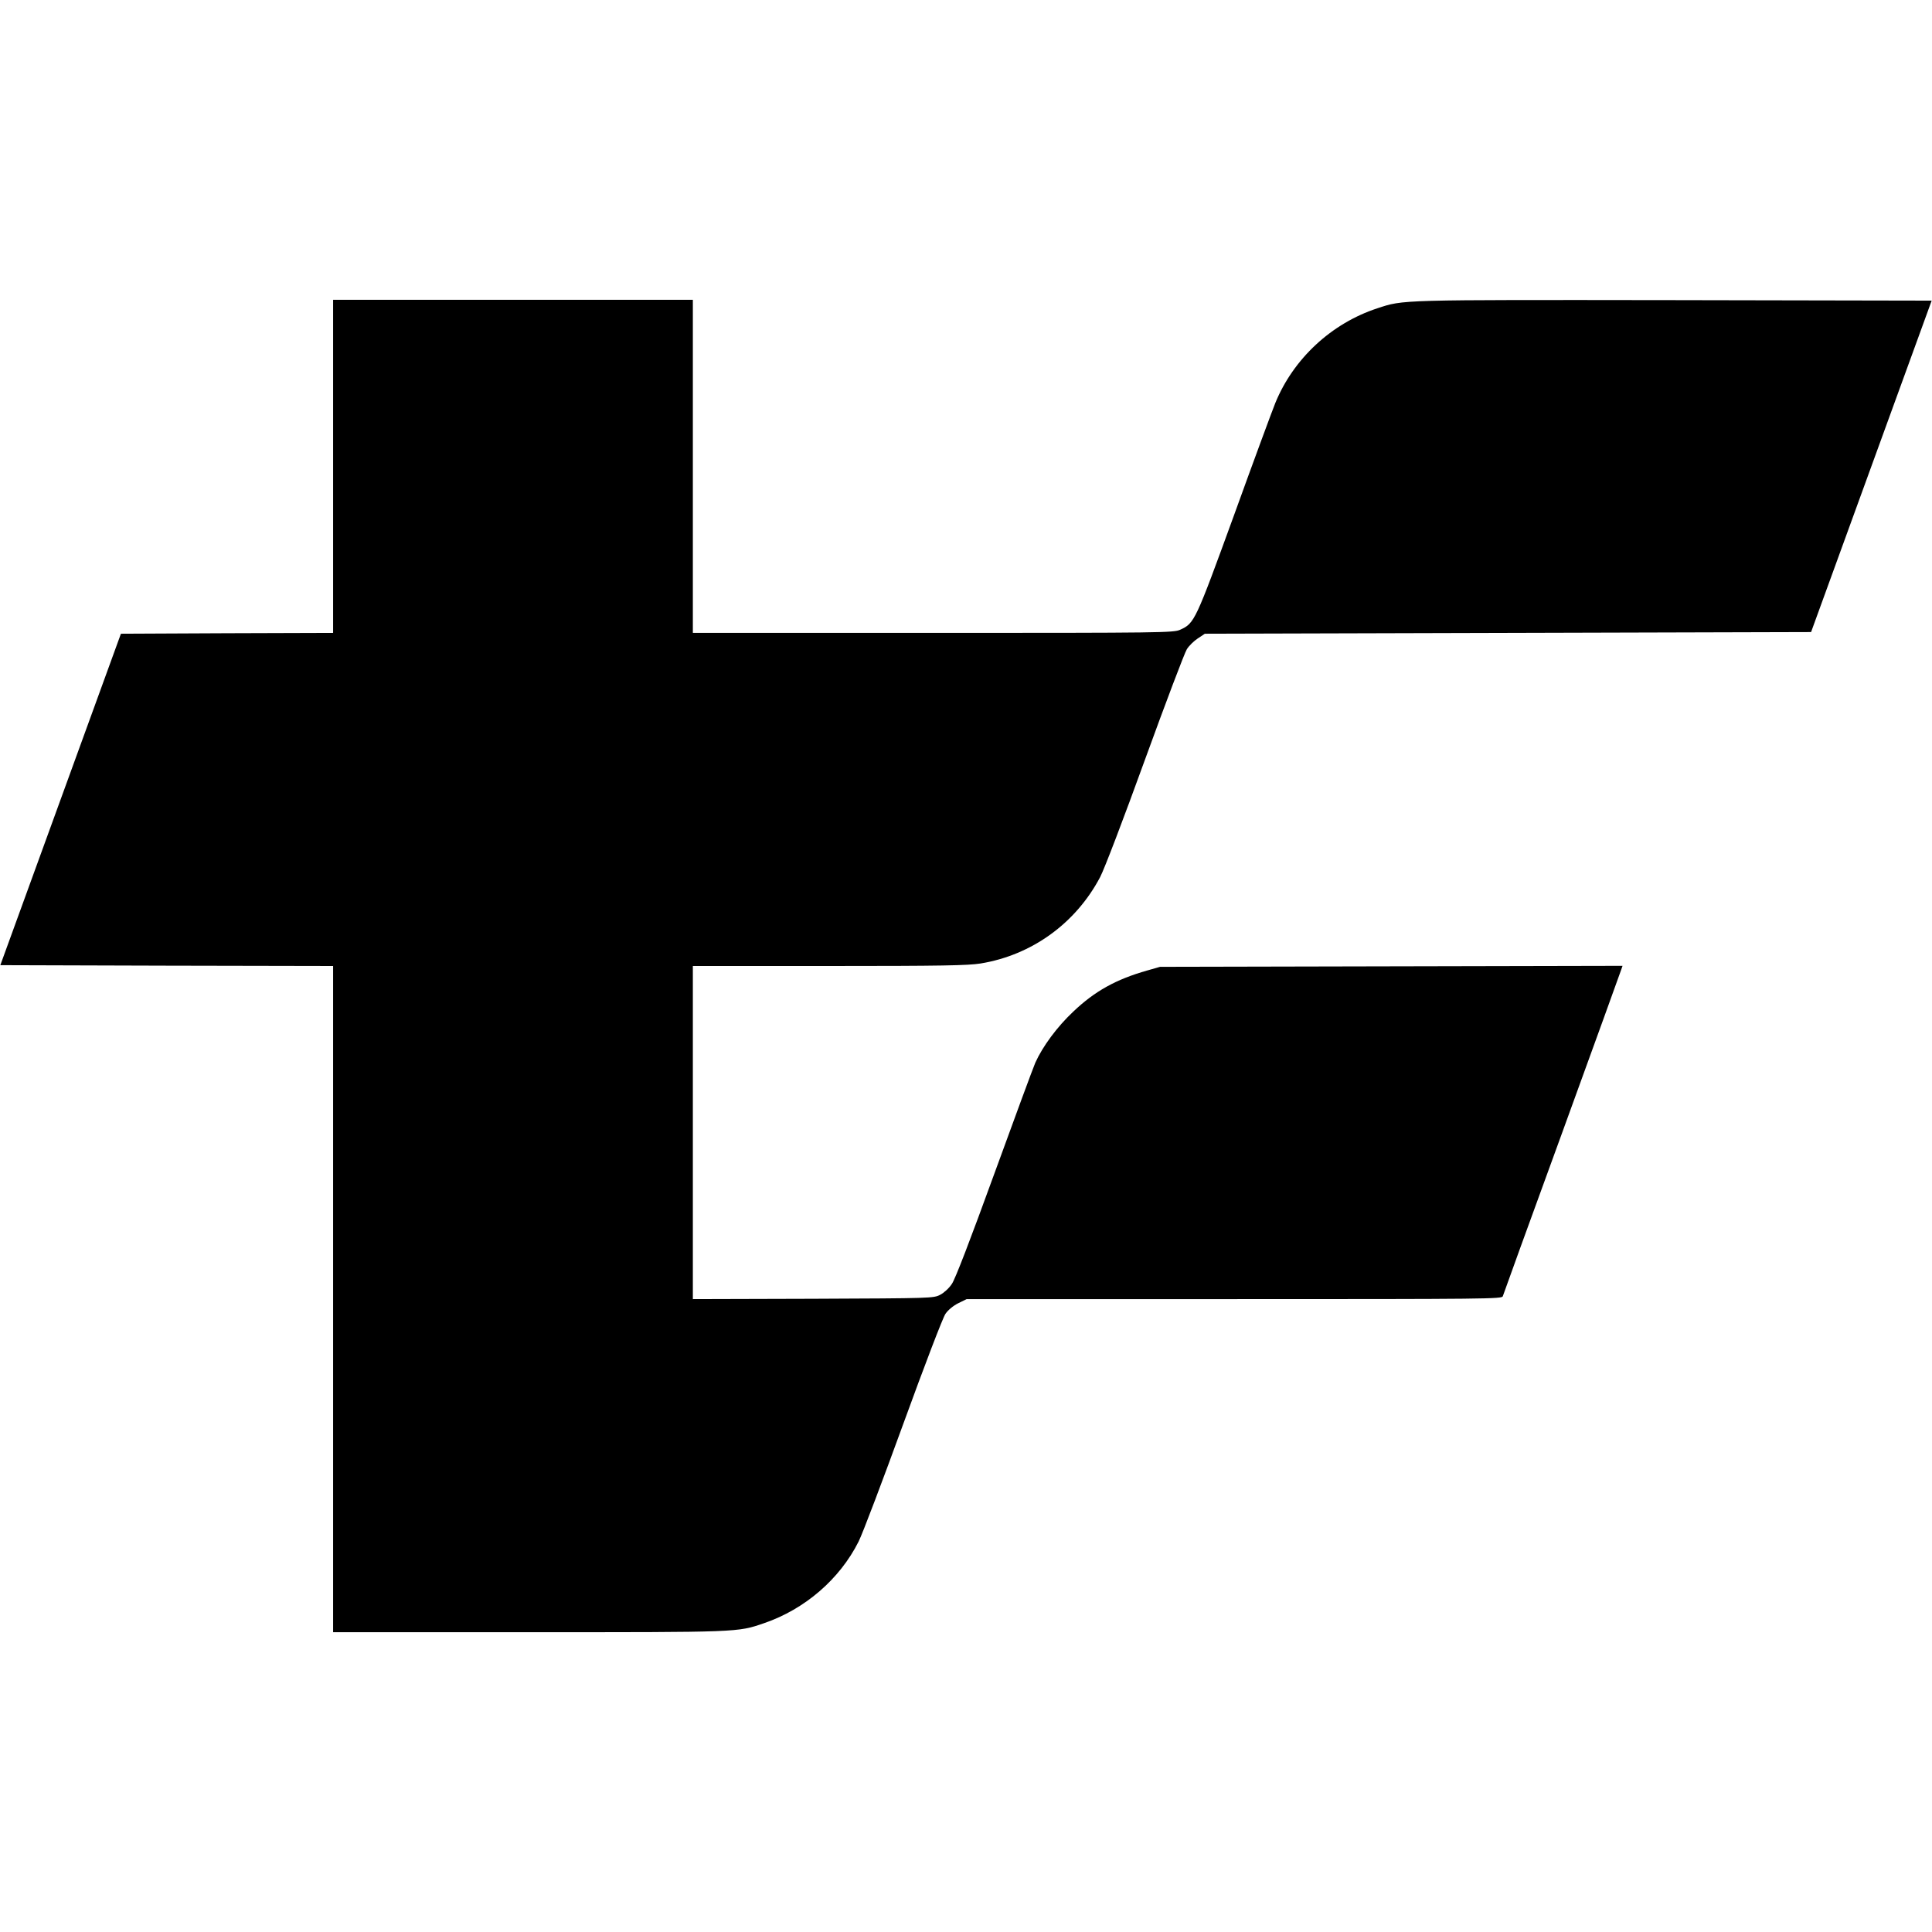
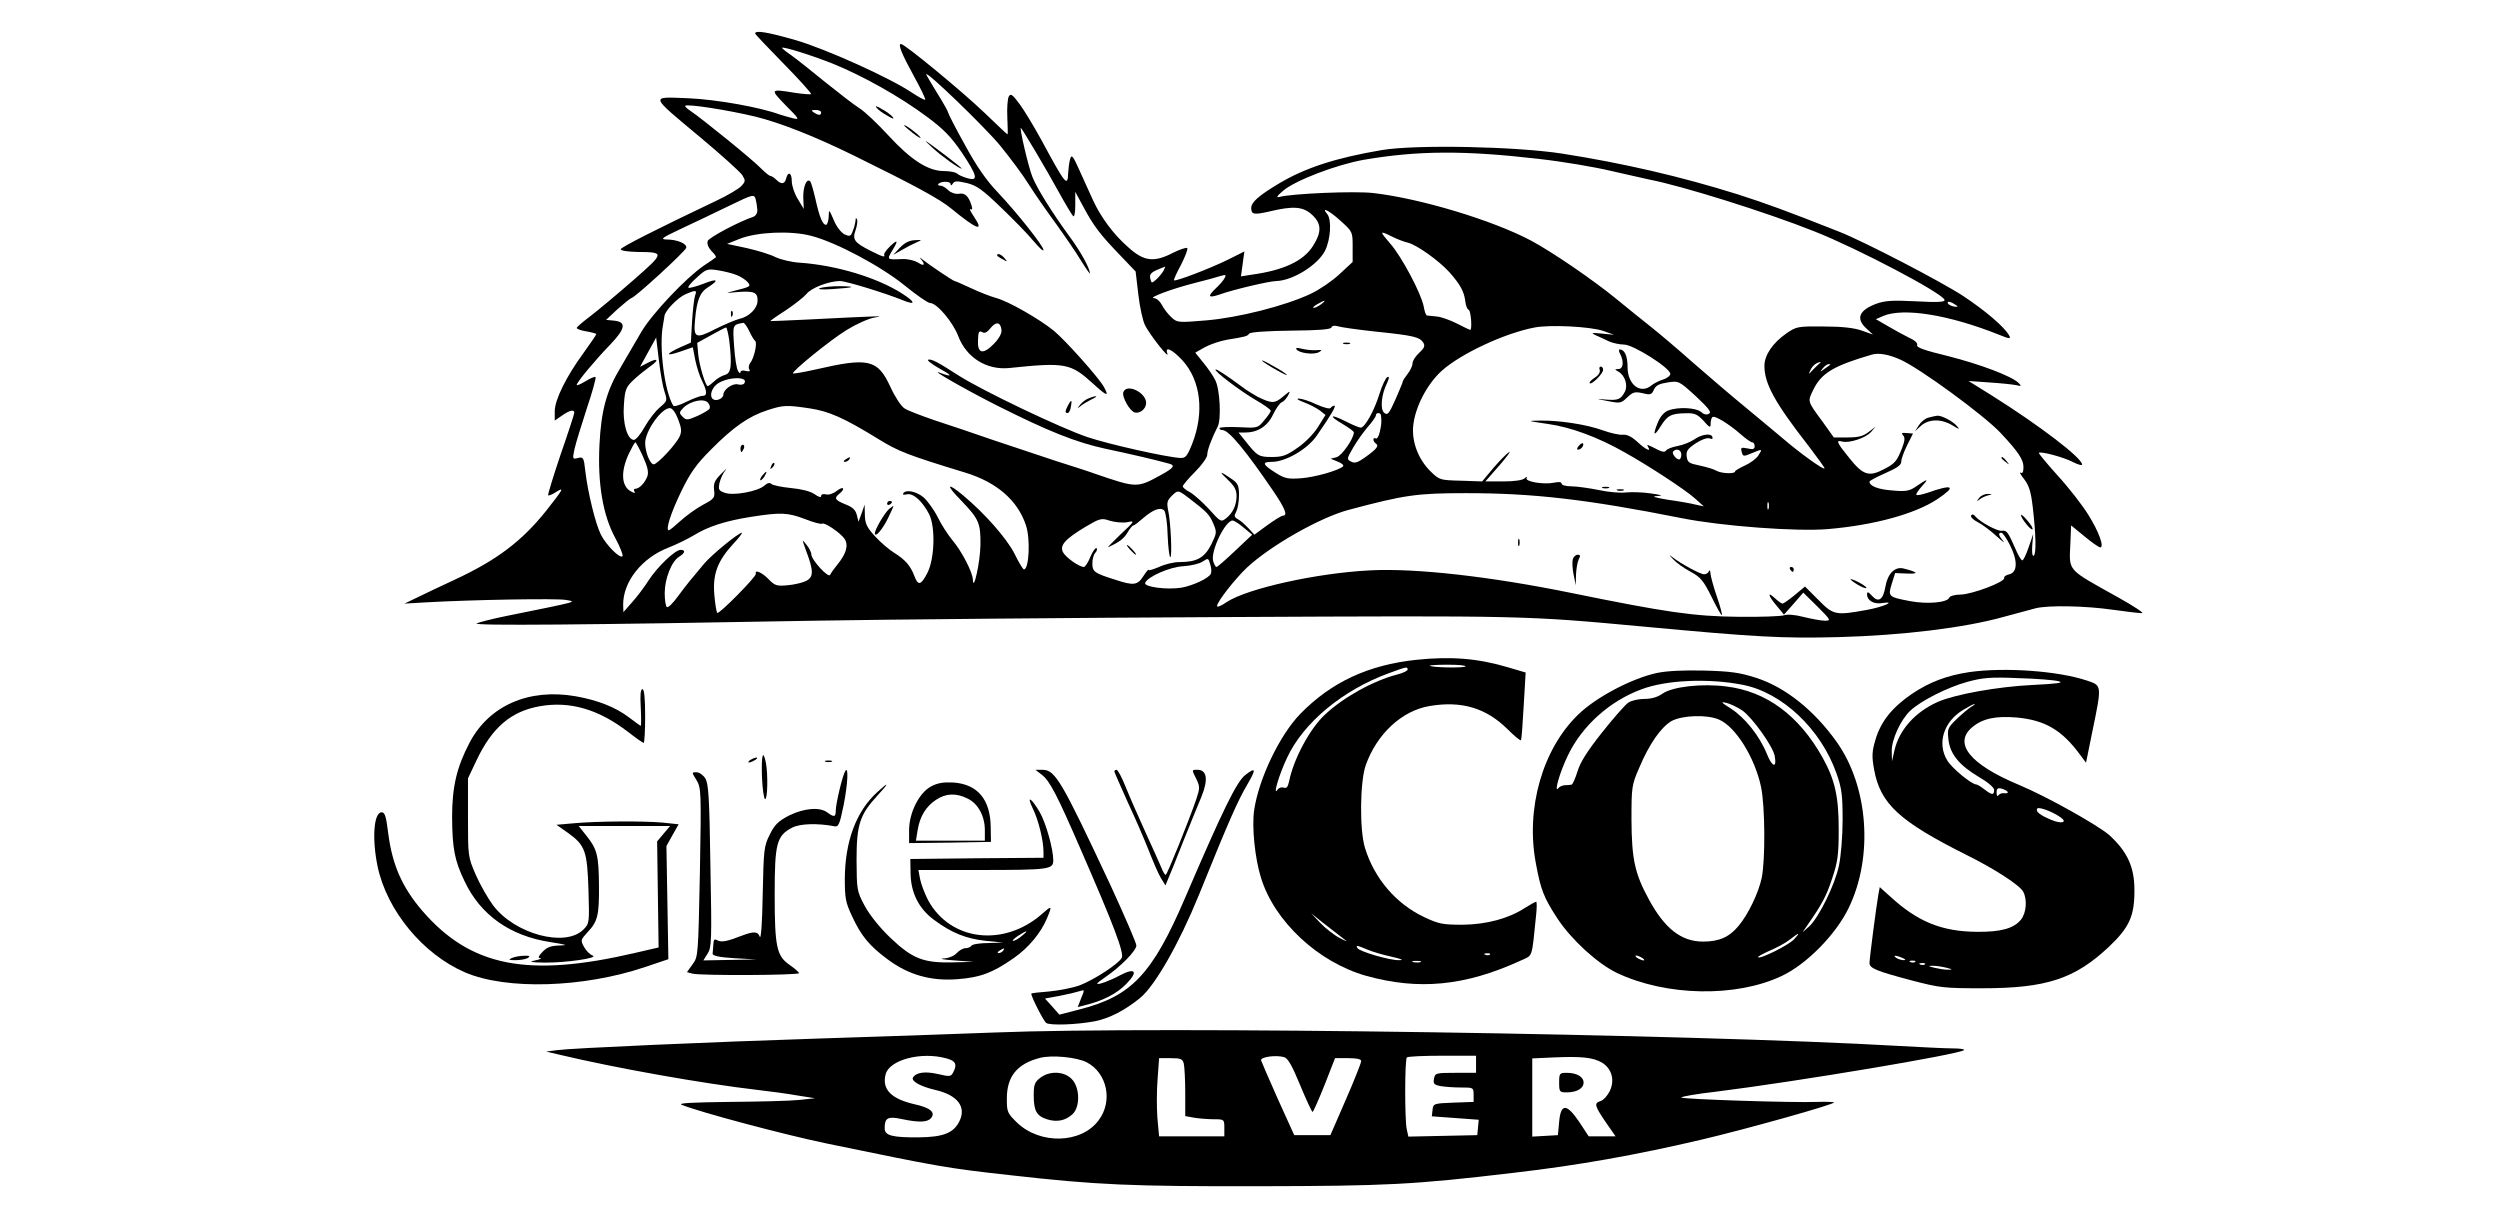
- <svg xmlns="http://www.w3.org/2000/svg" version="1.0" width="1160pt" height="1160pt" viewBox="0 0 1160 1160" preserveAspectRatio="xMidYMid meet">
-   <g transform="translate(0,1160) scale(0.1,-0.1)" fill="#000000" stroke="none">
-     <path d="M2000 8800 l0 -1000 -637 -2 -637 -3 -362 -995 -362 -995 999 -3 999 -2 0 -2000 0 -2000 1174 0 c1269 0 1253 -1 1413 54 246 84 455 265 568 490 25 50 146 370 270 711 124 341 237 637 252 657 15 22 46 48 76 63 l51 25 1607 0 c1522 0 1607 1 1612 17 3 10 162 450 355 978 192 528 352 970 356 983 l8 23 -1389 -3 -1388 -3 -77 -22 c-187 -53 -315 -124 -444 -247 -97 -91 -184 -209 -228 -307 -13 -30 -124 -331 -247 -669 -141 -388 -234 -631 -254 -659 -16 -25 -48 -54 -70 -65 -39 -21 -54 -21 -762 -24 l-723 -2 0 1000 0 1000 818 0 c675 0 833 3 909 15 307 50 571 240 718 518 25 47 141 351 270 707 125 344 238 642 251 662 13 21 43 50 66 65 l42 28 1820 5 1820 5 362 995 362 995 -1546 3 c-1665 2 -1623 3 -1782 -49 -275 -90 -504 -302 -613 -569 -19 -47 -131 -350 -248 -674 -232 -637 -237 -648 -323 -687 -39 -18 -104 -19 -1483 -19 l-1443 0 0 1000 0 1000 -1080 0 -1080 0 0 -1000z" />
+ <svg xmlns="http://www.w3.org/2000/svg" version="1.0" width="1023pt" height="501pt" viewBox="0 0 1023 501" preserveAspectRatio="xMidYMid meet">
+   <g transform="translate(0,501) scale(0.1,-0.1)" fill="#000000" stroke="none">
+     <path d="M3090 4873 c0 -3 53 -59 117 -124 64 -65 114 -121 112 -124 -3 -2 -32 0 -65 5 -104 17 -104 16 -39 -51 56 -56 58 -60 30 -53 -16 4 -40 11 -53 15 -81 30 -259 62 -376 67 -158 6 -161 16 52 -162 84 -70 160 -139 169 -152 14 -23 14 -26 -3 -45 -10 -11 -57 -39 -104 -61 -242 -115 -390 -190 -390 -198 0 -6 30 -10 68 -11 113 -1 113 -2 -17 -116 -64 -56 -142 -121 -173 -145 -32 -24 -58 -46 -58 -50 0 -4 18 -11 40 -14 22 -4 40 -9 40 -11 0 -3 -23 -37 -52 -77 -71 -97 -118 -192 -118 -239 l0 -38 29 20 c31 22 51 27 51 12 0 -5 -25 -82 -56 -171 -30 -89 -53 -164 -51 -167 3 -2 18 4 33 14 35 22 29 12 -41 -77 -100 -125 -202 -202 -374 -282 -58 -27 -128 -60 -156 -74 l-50 -24 85 5 c193 11 539 17 576 10 43 -8 61 -4 -241 -65 -60 -12 -117 -27 -125 -31 -16 -10 446 -6 1380 11 289 5 1049 12 1690 15 1222 6 1219 6 1705 -39 461 -43 570 -49 800 -43 260 7 515 38 675 83 52 14 111 30 130 35 53 13 203 10 315 -6 55 -8 109 -14 120 -14 11 -1 -32 28 -95 63 -216 121 -203 105 -198 224 l3 72 55 -45 c30 -25 59 -45 64 -45 18 0 -6 66 -49 134 -24 39 -80 111 -125 160 -44 49 -79 91 -77 93 8 7 99 -17 138 -37 21 -11 39 -16 39 -11 0 27 -173 159 -370 283 l-95 59 85 -6 c47 -3 96 -8 110 -11 22 -5 23 -4 10 9 -28 28 -159 77 -289 110 -95 23 -130 35 -126 45 3 8 -10 20 -33 30 -20 10 -59 31 -86 47 l-50 29 30 13 c83 35 269 5 472 -76 47 -19 52 -19 43 -3 -19 34 -97 101 -188 161 -90 59 -402 221 -505 262 -225 89 -300 116 -418 154 -233 73 -467 127 -715 166 -190 30 -603 38 -740 15 -189 -32 -316 -73 -425 -139 -80 -48 -110 -75 -110 -98 0 -27 11 -29 76 -14 96 23 137 20 173 -14 39 -36 40 -70 4 -127 -39 -62 -120 -100 -251 -118 l-44 -7 7 51 7 51 -68 -34 c-71 -35 -214 -90 -220 -84 -2 2 11 31 29 64 17 34 29 64 25 68 -3 3 -29 -5 -57 -19 -79 -41 -120 -36 -184 22 -60 52 -113 124 -144 192 -11 25 -36 78 -54 119 -29 65 -34 71 -40 50 -4 -13 -7 -39 -8 -56 -2 -60 -10 -50 -108 131 -30 55 -70 122 -90 149 -30 41 -38 46 -45 32 -5 -9 -8 -47 -6 -86 2 -38 2 -69 1 -69 -2 0 -44 40 -95 89 -93 89 -326 281 -341 281 -14 0 3 -41 54 -134 27 -49 47 -91 45 -94 -3 -2 -26 10 -53 28 -90 61 -354 180 -478 216 -115 33 -165 41 -165 27z m319 -124 c125 -51 274 -135 383 -216 69 -51 99 -82 143 -146 65 -97 70 -120 23 -106 -17 5 -36 13 -42 19 -5 5 -29 10 -53 10 -65 0 -135 45 -228 146 -44 48 -97 98 -118 111 -21 13 -83 61 -139 106 -55 45 -118 95 -139 110 -22 15 -39 29 -39 31 0 8 124 -31 209 -65z m683 -334 c40 -49 94 -121 118 -160 24 -38 74 -110 110 -159 36 -50 82 -117 102 -150 21 -34 38 -58 38 -55 0 21 -38 90 -84 152 -68 93 -131 193 -151 242 -16 38 -56 210 -47 201 9 -10 106 -173 154 -261 27 -49 54 -94 59 -99 5 -6 9 11 9 45 l0 54 34 -63 c42 -78 68 -112 149 -196 l64 -67 11 -94 c6 -51 18 -108 28 -127 20 -39 100 -141 91 -115 -12 32 19 18 61 -27 76 -83 91 -214 40 -343 -20 -50 -27 -58 -48 -57 -56 3 -289 55 -379 85 -108 36 -433 191 -531 254 -85 55 -109 67 -122 63 -6 -2 16 -19 48 -37 53 -29 53 -36 -1 -16 -45 17 109 -71 236 -135 209 -105 319 -149 441 -176 101 -21 211 -47 261 -61 28 -7 20 -18 -33 -47 -97 -53 -98 -53 -265 4 -27 10 -102 34 -165 54 -63 21 -178 59 -255 85 -77 27 -185 63 -240 81 -55 19 -111 40 -124 49 -14 9 -40 49 -58 89 -52 112 -89 120 -306 70 -49 -11 -90 -18 -92 -16 -7 7 153 137 220 178 39 24 90 47 115 51 45 7 32 7 -285 -9 -77 -4 -141 -6 -143 -6 -1 1 27 21 63 44 36 24 74 54 85 67 19 25 93 53 137 53 25 0 184 -49 256 -78 55 -23 55 -9 -2 27 -101 65 -270 116 -418 126 -34 2 -79 13 -100 23 -21 11 -74 27 -118 37 l-80 17 50 20 c71 29 211 35 294 13 102 -26 287 -125 384 -204 48 -39 94 -71 103 -71 28 0 93 -78 115 -135 33 -88 116 -140 208 -131 231 24 252 20 345 -65 56 -51 66 -54 43 -12 -21 38 -157 190 -204 229 -60 49 -188 122 -238 135 -22 6 -68 24 -102 40 -34 16 -64 29 -67 29 -5 0 -105 67 -131 88 -11 9 -14 10 -7 2 20 -23 14 -32 -12 -14 -14 8 -42 15 -63 14 -64 -3 -64 -3 -43 33 27 44 25 50 -8 19 -15 -15 -26 -30 -24 -34 5 -13 -6 -9 -56 16 -66 33 -75 46 -61 84 6 18 9 37 6 44 -4 8 -6 7 -6 -4 -1 -9 -5 -28 -11 -42 -8 -23 -12 -25 -34 -15 -14 7 -33 31 -44 58 -20 46 -20 46 -21 14 -1 -18 -6 -33 -11 -33 -14 0 -27 32 -44 109 -8 34 -17 66 -21 69 -14 14 -29 -22 -28 -66 l2 -47 -24 40 c-14 22 -25 55 -25 73 0 35 -15 43 -23 12 -6 -24 -20 -26 -41 -5 -8 8 -19 15 -23 15 -5 0 -22 14 -39 31 -31 33 -242 204 -287 234 -15 10 -26 20 -23 22 8 9 178 -18 286 -44 102 -25 242 -80 405 -160 248 -122 348 -176 397 -216 107 -88 137 -98 93 -33 -14 21 -20 34 -14 30 8 -4 9 1 4 17 -12 37 -27 51 -52 46 -13 -2 -31 4 -42 14 -11 11 -25 19 -31 19 -22 0 -9 15 15 16 14 1 25 -3 25 -10 0 -6 4 -6 9 3 7 11 17 11 57 2 41 -10 64 -27 139 -99 50 -48 110 -109 133 -137 23 -27 41 -45 42 -38 0 16 -107 151 -189 238 -46 48 -87 108 -133 193 -38 68 -68 127 -68 131 0 4 -20 40 -45 80 -25 40 -45 75 -45 77 0 16 240 -216 302 -291z m-732 135 c0 -13 -11 -13 -30 0 -12 8 -11 10 8 10 12 0 22 -4 22 -10z m2935 -190 c99 -11 234 -34 300 -50 66 -15 136 -31 155 -35 131 -25 477 -133 675 -212 177 -70 523 -252 532 -280 3 -9 -27 -11 -116 -6 -100 5 -128 3 -166 -11 -69 -27 -81 -60 -38 -100 l27 -25 -45 16 c-30 11 -80 17 -156 17 -108 1 -112 0 -154 -29 -56 -39 -89 -89 -89 -132 0 -73 42 -150 180 -327 38 -50 68 -91 66 -93 -5 -6 -102 64 -166 119 -30 25 -100 84 -156 130 -55 45 -152 128 -215 183 -63 56 -141 122 -174 148 -33 26 -96 77 -140 113 -95 78 -263 193 -351 240 -157 83 -452 172 -644 194 -75 9 -335 -2 -385 -16 -14 -4 -10 4 15 25 48 42 218 107 330 127 221 38 412 39 715 4z m-3196 -208 c1 -13 -6 -25 -16 -29 -58 -19 -182 -85 -187 -99 -4 -11 2 -26 15 -41 13 -12 21 -24 18 -26 -2 -2 -24 -18 -49 -34 -74 -51 -211 -196 -255 -270 -22 -38 -60 -103 -84 -144 -59 -97 -81 -178 -88 -319 -8 -158 14 -289 65 -382 20 -37 33 -71 29 -74 -10 -11 -66 45 -88 88 -22 43 -54 174 -64 261 -6 55 -8 58 -30 53 -22 -6 -23 -5 -14 37 5 23 28 97 50 165 23 68 39 126 36 129 -3 3 -22 -5 -41 -17 -20 -12 -36 -19 -36 -15 0 11 76 102 138 166 62 65 66 92 14 97 l-32 3 47 44 c27 24 52 44 56 45 13 0 222 192 225 206 4 17 -37 34 -81 34 -27 1 -18 7 58 43 50 23 137 65 195 93 101 49 105 50 112 30 3 -12 6 -31 7 -44z m2387 -46 c49 -44 49 -45 49 -106 l0 -62 -55 -51 c-30 -28 -82 -63 -116 -79 -106 -50 -297 -98 -428 -109 -117 -10 -119 -9 -143 13 -14 13 -31 35 -39 51 -8 15 -22 27 -32 27 -26 1 73 38 163 61 44 11 92 24 107 29 24 7 27 6 19 -8 -5 -10 -21 -28 -35 -41 -37 -35 -32 -42 15 -26 52 19 204 55 232 55 67 2 169 65 199 124 23 46 28 127 9 150 -27 32 8 15 55 -28z m212 -65 c20 -10 49 -21 63 -24 37 -9 129 -75 171 -122 43 -49 59 -77 64 -118 2 -18 8 -33 14 -35 9 -3 15 -82 6 -82 -2 0 -27 12 -54 26 -28 14 -66 28 -84 29 -18 2 -36 4 -39 4 -4 1 -10 17 -13 36 -10 54 -91 206 -137 258 -45 52 -45 55 9 28z m-937 -139 c-5 -9 -18 -25 -29 -35 -19 -17 -20 -17 -25 3 -4 16 2 24 26 35 18 7 33 14 35 14 1 1 -2 -7 -7 -17z m-1745 -18 c17 -7 36 -20 43 -28 15 -18 13 -19 -54 -36 -39 -10 -39 -10 13 -5 67 5 82 -1 82 -34 0 -33 -34 -67 -75 -76 -16 -4 -61 -23 -99 -42 -79 -41 -89 -36 -82 37 7 82 20 114 54 135 47 30 38 37 -19 14 -29 -11 -56 -18 -61 -17 -6 2 9 21 32 41 39 36 44 38 88 31 26 -4 61 -13 78 -20z m-171 -81 c-4 -10 -10 -58 -13 -107 l-5 -88 -43 -19 c-62 -28 -62 -39 -1 -18 l52 18 10 -52 c6 -29 18 -67 28 -86 21 -43 22 -61 1 -61 -9 0 -38 -11 -65 -24 -27 -14 -51 -21 -54 -16 -36 58 -59 242 -42 330 2 14 5 30 6 37 2 21 54 75 86 89 41 18 48 17 40 -3z m2561 -38 c-11 -8 -25 -15 -30 -15 -6 1 0 7 14 15 32 19 40 18 16 0z m2604 -9 c0 -2 -9 -2 -20 1 -11 3 -20 9 -20 15 0 5 9 4 20 -2 11 -6 20 -12 20 -14z m-4944 -101 c9 -20 20 -37 24 -40 10 -6 -4 -71 -20 -90 -6 -8 -8 -20 -4 -26 5 -9 1 -10 -14 -7 -13 4 -22 1 -22 -5 0 -7 -5 -4 -10 5 -6 9 -13 55 -16 101 -6 89 -7 88 38 96 4 0 15 -15 24 -34z m1032 6 c2 -14 -8 -34 -31 -58 -45 -46 -68 -40 -65 16 1 33 4 39 17 32 10 -6 20 -2 34 16 22 28 41 26 45 -6z m1532 -8 c155 -16 179 -22 194 -45 8 -13 5 -22 -17 -42 -15 -14 -27 -33 -27 -43 0 -10 -9 -29 -20 -43 -11 -14 -20 -28 -20 -32 0 -3 -14 -36 -30 -73 -26 -58 -32 -66 -46 -54 -17 14 -12 74 12 122 9 21 10 27 1 24 -6 -2 -21 -33 -32 -68 -21 -69 -60 -139 -77 -139 -5 0 -33 11 -60 25 -65 33 -74 25 -14 -10 25 -15 46 -30 46 -34 0 -25 -49 -96 -71 -102 l-24 -6 29 -12 c16 -6 26 -15 22 -19 -17 -17 -116 -45 -172 -49 -53 -4 -67 -1 -102 21 -56 35 -60 46 -18 46 57 0 146 52 184 107 61 88 81 123 72 123 -5 0 -11 -4 -15 -9 -3 -6 -28 1 -58 14 -28 14 -61 24 -72 24 -12 0 -4 -6 20 -15 22 -8 51 -23 65 -33 l24 -19 -30 -48 c-17 -28 -53 -65 -84 -86 -45 -32 -62 -38 -105 -38 -54 0 -60 3 -111 68 l-26 32 26 0 c52 0 92 25 115 73 12 25 28 48 36 51 7 2 19 15 26 28 11 21 9 20 -21 -5 -34 -29 -46 -29 -105 0 -16 9 -46 27 -65 42 -58 43 -102 72 -106 69 -6 -7 100 -87 163 -124 35 -20 63 -40 63 -45 0 -4 -12 -22 -27 -39 -26 -32 -27 -32 -105 -28 -43 2 -78 0 -78 -4 0 -5 6 -8 13 -8 25 0 94 -83 207 -249 49 -72 60 -101 40 -101 -6 0 -35 -18 -64 -39 l-53 -39 -24 26 c-14 15 -33 32 -43 37 -16 9 -17 14 -7 32 6 12 11 42 11 67 0 37 -4 48 -27 64 -52 36 -58 36 -20 0 28 -26 37 -43 37 -67 0 -38 -15 -70 -43 -92 -20 -16 -23 -15 -70 38 -28 30 -63 61 -78 69 -16 8 -29 19 -29 24 0 5 23 32 50 59 28 28 50 59 50 70 0 19 19 69 43 116 15 29 9 153 -10 189 -8 17 -30 49 -49 72 l-33 41 39 22 c22 12 63 26 92 31 75 12 82 14 90 25 4 6 75 11 170 12 114 1 164 5 166 13 3 7 12 9 26 5 11 -4 82 -14 156 -22z m930 3 l45 -16 -50 5 c-43 4 -47 3 -25 -7 14 -6 38 -17 54 -25 16 -7 44 -13 62 -13 37 0 189 -96 189 -120 0 -7 -13 -18 -30 -23 -16 -5 -37 -16 -46 -23 -45 -39 -99 1 -99 74 0 45 -12 72 -32 72 -5 0 -4 -9 2 -19 16 -31 12 -61 -7 -61 -17 -1 -17 -1 0 -11 27 -16 39 -56 26 -82 -17 -32 -28 -36 -79 -32 -43 4 -42 4 8 -6 51 -10 55 -10 81 15 23 22 31 24 63 17 32 -8 37 -6 46 15 8 17 22 24 56 29 45 7 46 7 115 -56 53 -50 66 -66 54 -72 -9 -6 -21 -3 -32 7 -20 18 -95 22 -135 6 -15 -5 -32 -24 -41 -46 -23 -55 -18 -64 10 -19 28 45 43 53 103 54 36 1 48 -4 73 -31 25 -29 29 -30 29 -12 0 11 3 24 7 27 8 9 67 -27 116 -70 20 -18 42 -33 47 -33 6 0 10 -7 10 -16 0 -12 -7 -14 -29 -9 -26 5 -29 4 -24 -14 5 -19 7 -20 40 -6 46 19 46 19 28 -9 -8 -13 -33 -31 -55 -41 -22 -10 -40 -21 -40 -24 0 -11 -54 -9 -75 2 -11 7 -42 16 -70 22 -44 9 -50 13 -53 37 -3 22 4 32 37 54 23 15 47 24 57 20 10 -4 14 -2 11 6 -5 17 -45 11 -77 -12 -14 -9 -43 -21 -65 -25 -22 -4 -43 -12 -47 -18 -5 -8 -15 -7 -35 3 -45 23 -46 23 -39 11 14 -22 -10 -11 -44 21 -24 22 -43 31 -61 29 -14 -1 -50 7 -80 18 -66 24 -177 41 -256 40 -56 -1 -55 -1 32 -14 93 -13 204 -54 313 -116 97 -54 245 -151 286 -187 l38 -34 -33 7 c-19 5 -70 14 -114 20 -55 9 -69 14 -45 15 28 2 22 4 -25 11 -33 5 -78 6 -100 4 -23 -3 -74 1 -114 10 -40 8 -90 15 -112 15 -21 0 -39 5 -39 11 0 7 -11 8 -30 4 -41 -9 -122 4 -113 19 3 6 0 6 -8 -1 -8 -8 -42 -13 -87 -13 l-74 0 58 66 c32 37 49 61 39 54 -11 -7 -40 -37 -65 -66 l-45 -54 -87 3 c-84 2 -88 3 -122 36 -52 50 -80 123 -73 190 8 76 57 170 117 224 78 70 258 154 380 177 63 12 226 4 280 -14z m-3576 -38 c12 -104 8 -135 -17 -142 -12 -3 -32 -14 -44 -26 -12 -11 -24 -20 -27 -20 -9 0 -35 86 -39 131 l-4 46 56 31 c31 17 59 32 62 32 3 0 9 -24 13 -52z m-265 -210 c12 -37 12 -39 -19 -65 -17 -14 -45 -50 -62 -80 -16 -29 -36 -53 -44 -53 -27 0 -47 69 -41 143 4 62 8 72 38 101 19 18 49 42 67 55 41 28 36 39 -8 16 l-31 -16 33 60 33 60 11 -92 c6 -51 16 -109 23 -129z m5056 131 c80 -35 343 -228 411 -300 74 -79 94 -110 94 -140 0 -21 -4 -28 -12 -23 -6 4 0 -8 15 -27 20 -26 28 -53 35 -114 13 -111 15 -192 4 -199 -6 -3 -8 14 -6 42 l4 47 -19 -55 c-10 -30 -22 -54 -26 -53 -5 1 -18 23 -29 50 -29 66 -35 74 -54 71 -18 -3 -90 36 -109 59 -7 9 -13 10 -17 4 -4 -6 8 -18 26 -27 18 -9 53 -35 78 -58 24 -22 37 -32 27 -20 -19 23 -22 34 -7 34 5 0 21 -23 35 -51 32 -63 31 -111 -3 -119 -13 -3 -22 -9 -21 -15 5 -16 -131 -67 -178 -68 -24 0 -44 -6 -47 -13 -8 -20 -90 -27 -159 -14 -90 17 -92 19 -76 71 l14 44 50 -2 c50 -2 43 6 -17 21 -35 8 -64 -22 -73 -75 -9 -53 -28 -66 -54 -38 -16 18 -21 19 -21 7 0 -25 27 -41 60 -36 64 10 9 -15 -62 -28 -127 -23 -136 -21 -197 41 l-55 55 -42 -35 c-23 -19 -46 -35 -50 -35 -4 0 -18 10 -31 22 -33 31 -28 10 8 -32 l29 -35 40 45 39 45 58 -57 c55 -55 56 -58 31 -58 -14 0 -53 7 -86 15 -37 10 -69 12 -83 7 -13 -4 -96 -7 -184 -6 -185 2 -295 18 -687 98 -329 67 -636 102 -823 92 -217 -11 -501 -74 -586 -130 -21 -15 -39 -22 -39 -16 0 17 73 110 121 156 97 91 301 207 419 238 229 61 278 68 480 68 273 0 492 -25 880 -102 163 -33 475 -56 600 -45 189 16 356 62 447 122 81 54 66 64 -41 26 -22 -7 -41 -11 -44 -8 -3 3 8 19 24 37 29 32 22 30 -29 -5 -24 -16 -40 -19 -93 -14 -58 4 -94 18 -94 36 0 4 29 19 65 35 48 21 65 33 65 47 0 11 11 41 24 67 l24 48 -26 2 c-20 2 -23 -1 -15 -9 9 -9 8 -22 -4 -53 -21 -54 -30 -64 -76 -87 -59 -31 -84 -23 -139 46 -53 65 -57 76 -29 68 29 -7 96 15 117 39 l19 22 -29 -22 c-22 -17 -42 -22 -85 -22 l-57 0 -45 63 c-64 87 -63 83 -39 132 33 68 82 98 240 144 27 8 68 1 115 -20z m-335 -21 c-8 -7 -20 -20 -28 -28 -11 -13 -12 -12 -3 7 9 18 23 29 41 32 2 1 -2 -5 -10 -11z m49 -1 c-2 -1 -13 -9 -24 -17 -19 -14 -19 -14 -6 3 7 9 18 17 24 17 6 0 8 -1 6 -3z m-4443 -75 c-3 -6 -15 -8 -26 -5 -22 6 -60 -21 -60 -42 0 -15 -28 -28 -41 -19 -16 9 -10 40 11 59 35 32 135 38 116 7z m-143 -105 c-3 -5 -25 -18 -49 -29 -41 -18 -46 -18 -61 -3 -15 15 -14 18 4 37 29 28 84 39 100 20 7 -8 10 -19 6 -25z m410 2 c79 -12 139 -38 282 -126 81 -50 119 -65 355 -137 128 -39 214 -113 248 -215 19 -55 13 -181 -8 -181 -4 0 -21 28 -38 63 -31 62 -121 165 -211 240 -67 56 -72 44 -9 -20 74 -77 81 -93 80 -183 -1 -70 -29 -196 -31 -142 -1 31 -47 119 -85 163 -17 21 -44 62 -59 93 -15 30 -42 67 -58 81 -30 25 -73 33 -83 16 -4 -5 3 -7 14 -4 26 7 64 -27 92 -81 26 -52 23 -181 -7 -240 -26 -51 -38 -54 -53 -14 -16 43 -38 68 -83 96 -20 12 -55 42 -78 67 -34 37 -41 52 -42 87 l-1 43 -12 -35 -13 -35 -7 28 c-5 20 -17 32 -46 43 -44 18 -48 25 -25 44 26 21 16 32 -10 12 -15 -12 -34 -18 -45 -15 -12 3 -20 0 -20 -7 0 -7 -10 -4 -27 8 -18 12 -54 21 -97 25 -38 4 -74 11 -80 17 -6 6 -16 4 -28 -7 -27 -24 -126 -42 -161 -30 -26 9 -28 13 -23 40 4 17 14 40 24 52 9 12 2 6 -16 -13 -28 -28 -33 -40 -30 -67 4 -32 1 -36 -46 -61 -28 -15 -69 -45 -92 -66 -23 -21 -44 -38 -47 -38 -15 0 8 71 51 160 37 76 61 110 122 171 91 92 155 136 229 160 67 22 79 22 174 8z m-538 -45 c14 -36 15 -51 6 -70 -15 -33 -91 -114 -106 -114 -15 0 -35 51 -35 87 0 49 66 143 101 143 10 0 23 -17 34 -46z m2876 16 c3 -25 2 -37 -5 -68 -4 -18 -12 -30 -17 -26 -5 3 -9 1 -9 -5 0 -5 5 -13 10 -16 14 -9 4 -22 -42 -55 -32 -23 -44 -27 -59 -19 -19 9 -18 12 8 57 15 26 42 64 60 85 18 20 33 42 33 47 0 13 20 13 21 0z m-3020 -168 c19 -42 24 -64 18 -81 -10 -27 -33 -51 -49 -51 -6 0 -8 -5 -4 -11 5 -8 1 -8 -14 0 -39 21 -43 79 -10 152 13 27 25 49 28 49 3 -1 17 -27 31 -58z m4249 8 c0 -11 -4 -20 -9 -20 -13 0 -32 26 -24 33 13 14 33 6 33 -13z m-2014 -179 c73 -56 83 -66 99 -104 15 -35 14 -39 -9 -86 -28 -54 -59 -71 -130 -71 -23 0 -60 -9 -83 -20 -24 -10 -43 -16 -43 -12 0 4 -10 -8 -21 -25 -24 -38 -40 -40 -113 -16 -89 28 -96 33 -96 68 0 17 5 36 12 43 6 6 9 15 5 19 -4 3 -15 -12 -25 -35 -9 -23 -21 -42 -27 -42 -19 0 -74 39 -85 60 -15 28 8 54 93 105 58 34 64 36 99 24 20 -6 52 -9 70 -6 33 7 33 6 -27 -50 -32 -31 -55 -54 -50 -52 46 21 64 35 79 60 9 16 20 29 24 29 4 0 22 14 40 30 41 35 70 46 86 31 6 -7 13 -52 14 -101 2 -50 7 -90 11 -90 8 0 2 143 -9 192 -6 30 -4 40 13 57 27 27 27 27 73 -8z m2371 -43 c-3 -7 -5 -2 -5 12 0 14 2 19 5 13 2 -7 2 -19 0 -25z m-3943 -42 c35 -14 67 -22 70 -19 8 8 75 -37 92 -62 17 -26 7 -61 -30 -106 -13 -16 -26 -34 -29 -41 -6 -16 -76 60 -77 83 0 9 -9 27 -20 40 -19 24 -19 24 -1 -26 31 -82 31 -107 -2 -123 -15 -7 -49 -15 -76 -17 -43 -4 -51 -1 -76 25 -27 28 -58 41 -52 22 3 -11 -151 -167 -158 -160 -3 3 -9 37 -12 75 -7 84 13 137 77 207 24 25 39 46 36 46 -14 0 -124 -90 -155 -127 -58 -69 -68 -81 -106 -132 -20 -28 -41 -49 -46 -45 -5 3 -9 29 -9 57 0 59 28 130 59 149 25 15 27 28 6 28 -22 0 -94 -68 -131 -125 -17 -27 -48 -68 -68 -90 l-35 -40 -1 30 c-1 94 76 192 185 234 33 13 80 36 105 51 58 36 131 59 233 75 121 19 150 18 221 -9z m1795 -35 l35 -29 -70 -66 c-38 -36 -72 -66 -76 -66 -4 0 -10 11 -14 25 -10 42 50 165 80 165 6 0 26 -13 45 -29z m-134 -188 c-6 -18 -74 -50 -122 -58 -58 -9 -153 3 -147 20 10 25 100 65 156 68 31 2 66 10 79 19 23 15 24 15 31 -11 5 -14 6 -31 3 -38z" />
+     <path d="M3587 4569 c6 -8 26 -23 45 -33 21 -13 29 -14 21 -5 -6 8 -26 23 -45 33 -21 13 -29 14 -21 5z" />
+     <path d="M3700 4497 c0 -3 17 -17 37 -33 20 -15 33 -23 29 -16 -8 13 -66 56 -66 49z" />
+     <path d="M3815 4406 c39 -36 109 -86 120 -86 3 0 -25 23 -62 51 -94 71 -104 77 -58 35z" />
+     <path d="M3682 3996 l-27 -29 35 20 c19 11 46 25 60 31 25 11 24 11 -8 9 -22 -1 -41 -11 -60 -31z" />
+     <path d="M4080 3965 c0 -2 10 -10 23 -16 20 -11 21 -11 8 4 -13 16 -31 23 -31 12z" />
+     <path d="M3355 3831 c-12 -5 9 -7 50 -4 91 6 105 11 30 12 -33 0 -69 -4 -80 -8z" />
+     <path d="M4597 3406 c-8 -19 27 -80 47 -84 22 -5 46 16 46 39 0 43 -79 81 -93 45z" />
+     <path d="M4455 3380 c-12 -4 -27 -16 -35 -26 -14 -18 -14 -18 4 -4 10 8 31 20 45 27 29 13 17 16 -14 3z" />
+     <path d="M4370 3351 c-12 -24 -13 -31 -1 -31 5 0 11 11 13 25 6 30 2 32 -12 6z" />
+     <path d="M2991 3724 c0 -11 3 -14 6 -6 3 7 2 16 -1 19 -3 4 -6 -2 -5 -13z" />
+     <path d="M5498 3603 c6 -2 18 -2 25 0 6 3 1 5 -13 5 -14 0 -19 -2 -12 -5z" />
+     <path d="M5305 3581 c9 -16 71 -24 92 -12 15 9 14 10 -12 8 -16 -1 -43 2 -58 6 -19 5 -26 4 -22 -2z" />
+     <path d="M5165 3533 c6 -6 33 -23 60 -38 28 -16 46 -24 40 -18 -5 6 -32 23 -60 38 -27 16 -45 24 -40 18z" />
+     <path d="M6546 3496 c3 -9 -5 -22 -21 -32 -14 -9 -23 -19 -20 -22 8 -8 55 39 55 55 0 7 -4 13 -10 13 -5 0 -7 -6 -4 -14z" />
+     <path d="M6460 3185 c-8 -9 -8 -15 -2 -15 12 0 26 19 19 26 -2 2 -10 -2 -17 -11z" />
+     <path d="M6558 3013 c6 -2 18 -2 25 0 6 3 1 5 -13 5 -14 0 -19 -2 -12 -5z" />
+     <path d="M6618 3003 c6 -2 18 -2 25 0 6 3 1 5 -13 5 -14 0 -19 -2 -12 -5z" />
+     <path d="M7891 3301 c-13 -3 -31 -18 -39 -31 l-16 -25 25 23 c32 28 83 29 129 1 26 -16 31 -17 20 -5 -16 21 -64 46 -82 45 -7 -1 -24 -4 -37 -8z" />
+     <path d="M8190 3136 c0 -2 8 -10 18 -17 15 -13 16 -12 3 4 -13 16 -21 21 -21 13z" />
+     <path d="M8099 2973 c-12 -16 -12 -17 1 -7 8 7 24 14 35 17 19 4 19 5 -1 6 -12 0 -28 -7 -35 -16z" />
+     <path d="M8270 2902 c0 -13 41 -64 47 -58 3 3 -6 19 -21 36 -14 17 -26 27 -26 22z" />
+     <path d="M6212 2790 c0 -14 2 -19 5 -12 2 6 2 18 0 25 -3 6 -5 1 -5 -13z" />
+     <path d="M6436 2722 c-3 -9 -2 -37 3 -62 l9 -45 1 43 c1 24 6 52 11 63 8 15 7 19 -4 19 -8 0 -17 -8 -20 -18z" />
+     <path d="M6847 2721 c12 -13 43 -36 70 -50 42 -23 53 -36 87 -104 21 -43 40 -77 42 -74 2 2 -7 37 -21 77 -14 40 -25 83 -26 94 0 12 -3 15 -6 9 -2 -7 -11 -13 -20 -13 -15 0 -93 42 -128 69 -17 13 -17 12 2 -8z" />
+     <path d="M7325 2680 c3 -5 8 -10 11 -10 2 0 4 5 4 10 0 6 -5 10 -11 10 -5 0 -7 -4 -4 -10z" />
+     <path d="M7599 2619 c18 -11 35 -18 38 -15 5 5 -50 36 -64 36 -4 0 7 -9 26 -21z" />
+     <path d="M3030 3175 c0 -8 2 -15 4 -15 2 0 6 7 10 15 3 8 1 15 -4 15 -6 0 -10 -7 -10 -15z" />
+     <path d="M3460 3130 c-9 -6 -10 -10 -3 -10 6 0 15 5 18 10 8 12 4 12 -15 0z" />
+     <path d="M3156 3103 c-6 -14 -5 -15 5 -6 7 7 10 15 7 18 -3 3 -9 -2 -12 -12z" />
+     <path d="M3120 3065 c-7 -9 -11 -17 -9 -20 3 -2 10 5 17 15 14 24 10 26 -8 5z" />
+     <path d="M3630 2949 c0 -5 5 -7 10 -4 6 3 10 8 10 11 0 2 -4 4 -10 4 -5 0 -10 -5 -10 -11z" />
+     <path d="M3639 2928 c-18 -15 -59 -84 -59 -100 0 -21 32 16 55 64 13 26 22 48 21 48 -1 0 -9 -6 -17 -12z" />
+     <path d="M4625 2760 c10 -11 20 -20 23 -20 3 0 -3 9 -13 20 -10 11 -20 20 -23 20 -3 0 3 -9 13 -20z" />
+     <path d="M5795 2310 c-196 -21 -347 -91 -474 -221 -84 -86 -170 -265 -189 -394 -10 -69 3 -197 28 -277 55 -179 235 -346 430 -401 215 -60 405 -42 632 62 52 24 45 4 64 189 3 28 3 52 0 52 -4 0 -23 -11 -44 -24 -67 -44 -158 -69 -257 -70 -81 0 -97 3 -157 31 -116 55 -205 159 -243 285 -22 74 -20 266 3 335 45 129 148 225 262 244 131 22 230 -8 317 -93 29 -29 54 -50 57 -47 2 2 7 66 11 141 l8 136 -71 21 c-124 37 -234 46 -377 31z m202 -27 c-7 -7 -139 -5 -146 3 -2 2 31 4 74 4 43 0 75 -3 72 -7z m-237 -13 c0 -5 -19 -14 -42 -20 -98 -25 -222 -94 -296 -164 -62 -57 -129 -183 -147 -273 -5 -23 -10 -30 -22 -26 -8 3 -19 0 -25 -8 -21 -31 5 59 38 129 67 145 229 279 419 348 71 26 75 27 75 14z m-260 -1103 c17 -12 11 -10 -17 4 -23 12 -59 40 -80 62 l-38 40 55 -44 c31 -24 67 -52 80 -62z m96 -43 c21 -9 66 -22 99 -29 43 -10 51 -14 29 -14 -37 -1 -160 35 -169 49 -8 13 -4 13 41 -6z m501 -20 c-3 -3 -12 -4 -19 -1 -8 3 -5 6 6 6 11 1 17 -2 13 -5z m-284 -31 c-7 -2 -21 -2 -30 0 -10 3 -4 5 12 5 17 0 24 -2 18 -5z" />
+     <path d="M6779 2256 c-101 -22 -247 -98 -321 -170 -146 -141 -216 -385 -173 -610 20 -108 32 -139 89 -226 57 -86 163 -183 242 -221 202 -96 488 -101 674 -13 103 48 223 171 275 279 102 211 80 498 -50 680 -92 129 -210 223 -328 261 -68 22 -105 27 -212 30 -85 2 -153 -1 -196 -10z m351 -48 c162 -31 321 -181 385 -363 21 -59 25 -88 25 -190 0 -66 -7 -150 -15 -187 -16 -78 -83 -214 -122 -249 l-27 -24 17 25 c63 90 81 124 104 195 23 68 27 98 27 200 0 135 -15 203 -66 295 -97 173 -230 271 -394 291 -101 13 -222 -1 -262 -30 -20 -14 -45 -21 -74 -21 -24 0 -54 -7 -66 -16 -13 -9 -61 -64 -107 -122 -61 -77 -89 -122 -100 -159 -9 -29 -20 -54 -25 -54 -6 -1 -18 -2 -27 -2 -10 -1 -22 -6 -26 -12 -20 -24 6 66 38 132 57 121 171 224 301 272 102 39 275 46 414 19z m-1 -105 c40 -27 126 -147 133 -186 10 -52 -10 -47 -32 8 -30 74 -90 149 -148 186 -40 25 -42 29 -18 23 16 -4 46 -18 65 -31z m-96 -37 c68 -28 147 -154 173 -275 17 -80 18 -299 3 -373 -13 -62 -56 -151 -95 -197 -38 -46 -80 -64 -145 -64 -89 0 -157 53 -222 173 -58 106 -70 166 -71 325 0 135 1 143 32 214 41 97 88 164 131 190 43 24 144 28 194 7z m308 -900 c-23 -24 -139 -82 -147 -73 -3 2 19 14 48 27 29 12 67 33 83 46 38 30 44 30 16 0z m-621 -76 c8 -5 11 -10 5 -10 -5 0 -17 5 -25 10 -8 5 -10 10 -5 10 6 0 17 -5 25 -10z" />
+     <path d="M8060 2260 c-94 -14 -164 -41 -236 -89 -83 -57 -128 -114 -150 -189 -14 -48 -15 -66 -5 -122 26 -140 103 -211 381 -350 111 -55 216 -123 229 -149 17 -32 13 -86 -9 -114 -29 -36 -82 -51 -180 -50 -144 1 -243 41 -356 145 l-42 38 -6 -32 c-8 -46 -36 -259 -36 -279 0 -21 29 -33 173 -71 114 -30 133 -32 287 -32 264 0 380 38 521 171 83 79 104 126 103 233 0 93 -30 156 -102 222 -48 42 -257 159 -372 207 -199 83 -268 169 -190 235 43 36 96 47 182 40 118 -11 187 -52 263 -157 l21 -28 27 133 c38 184 38 183 -23 203 -119 40 -337 55 -480 35z m365 -38 c22 -6 -7 -10 -110 -15 -141 -7 -314 -38 -385 -69 -93 -41 -159 -115 -178 -199 l-10 -44 -1 41 c-1 47 36 128 76 166 44 41 153 96 234 118 63 17 94 20 209 15 74 -2 149 -8 165 -13z m-360 -105 c-11 -7 -37 -29 -59 -50 -36 -35 -38 -40 -33 -83 6 -59 45 -106 124 -153 38 -22 62 -43 63 -53 0 -23 -9 -22 -40 2 -14 11 -29 20 -33 20 -19 0 -99 66 -118 97 -44 70 -16 160 64 208 23 14 44 25 47 24 3 0 -4 -6 -15 -12z m150 -347 c3 -5 -3 -7 -12 -6 -10 2 -21 -2 -25 -8 -5 -6 -8 -2 -8 11 0 16 5 20 20 16 11 -3 23 -9 25 -13z m216 -104 c31 -21 6 -29 -37 -11 -46 19 -65 34 -58 46 5 9 61 -11 95 -35z m-646 -576 c13 -6 15 -9 5 -9 -8 0 -22 4 -30 9 -18 12 -2 12 25 0z m52 -16 c-3 -3 -12 -4 -19 -1 -8 3 -5 6 6 6 11 1 17 -2 13 -5z m40 -10 c-3 -3 -12 -4 -19 -1 -8 3 -5 6 6 6 11 1 17 -2 13 -5z m88 -14 c27 -7 27 -8 5 -8 -14 0 -38 4 -55 8 -27 7 -27 8 -5 8 14 0 39 -4 55 -8z" />
+     <path d="M2622 2115 c2 -41 2 -75 0 -75 -2 0 -24 16 -49 35 -54 41 -127 70 -218 86 -191 33 -353 -38 -433 -189 -53 -101 -72 -181 -72 -306 1 -128 10 -177 51 -262 65 -138 186 -224 351 -249 68 -11 75 -13 37 -14 -35 -1 -51 -7 -69 -26 -17 -18 -20 -25 -9 -26 8 -1 -2 -5 -21 -9 -28 -6 -20 -8 38 -9 86 -1 225 19 197 29 -11 4 -26 19 -35 35 -15 27 -14 29 13 59 43 45 49 70 48 192 -1 123 -7 149 -52 205 l-31 39 187 0 187 0 -27 -32 -26 -31 3 -217 3 -217 -95 -22 c-441 -103 -674 -57 -872 172 -82 96 -122 186 -139 314 -9 73 -14 90 -28 89 -32 -2 -39 -109 -16 -221 38 -181 186 -360 358 -434 170 -73 485 -63 737 22 l95 32 -4 232 -4 231 25 45 25 44 -66 7 c-79 7 -270 6 -365 -3 l-69 -6 47 -33 c71 -51 79 -75 84 -234 4 -135 4 -137 -21 -162 -74 -74 -281 -18 -369 99 -21 28 -53 84 -71 125 -32 74 -32 76 -32 235 l0 160 36 76 c63 132 140 198 257 219 124 22 241 -12 362 -105 32 -25 61 -45 64 -45 3 0 6 50 6 110 0 74 -4 110 -11 110 -8 0 -10 -24 -7 -75z" />
+     <path d="M3118 1830 c2 -49 8 -90 13 -90 10 0 12 101 3 149 -12 58 -19 31 -16 -59z" />
+     <path d="M3070 1900 c-8 -5 -10 -10 -5 -10 6 0 17 5 25 10 8 5 11 10 5 10 -5 0 -17 -5 -25 -10z" />
+     <path d="M3378 1893 c6 -2 18 -2 25 0 6 3 1 5 -13 5 -14 0 -19 -2 -12 -5z" />
+     <path d="M3459 1855 c-11 -16 -39 -134 -39 -161 0 -28 -7 -29 -34 -9 -31 24 -96 18 -157 -12 -44 -23 -59 -37 -79 -78 -24 -47 -25 -61 -29 -245 -2 -117 -7 -186 -12 -173 -8 22 -24 23 -74 4 -59 -23 -83 -28 -99 -19 -13 7 -16 4 -17 -17 -1 -14 -2 -31 -3 -37 -1 -9 26 -15 89 -19 l90 -5 -109 -2 -108 -2 17 27 c17 25 18 53 12 360 -4 284 -8 337 -21 358 -9 14 -25 25 -36 25 -20 0 -20 0 0 -32 19 -32 20 -45 14 -378 -7 -341 -7 -345 -30 -376 l-23 -32 22 -6 c32 -9 437 -7 437 2 -1 4 -18 19 -38 33 -54 37 -62 73 -62 290 0 208 8 239 71 272 32 17 104 19 173 6 17 -4 22 7 38 86 17 84 21 163 7 140z" />
+     <path d="M4264 1839 c32 -25 62 -83 157 -302 137 -314 180 -427 169 -447 -13 -24 -112 -89 -172 -112 -27 -10 -83 -21 -124 -25 -41 -3 -74 -7 -74 -9 0 -14 51 -113 61 -120 17 -11 126 -7 199 7 60 12 122 44 185 95 61 50 159 221 241 422 124 307 159 385 197 450 38 65 37 75 -7 41 -36 -28 -92 -143 -247 -504 -134 -312 -219 -401 -429 -455 l-85 -22 -29 33 -30 33 60 11 c32 6 69 15 81 19 22 7 22 7 7 -29 l-14 -36 27 7 c75 18 132 47 172 88 50 51 37 68 -26 35 -40 -22 -93 -41 -93 -34 0 3 16 15 35 28 60 41 125 107 125 128 0 10 -48 121 -106 247 -202 431 -226 472 -279 472 l-28 0 27 -21z" />
+     <path d="M4560 1853 c0 -3 25 -59 54 -124 30 -64 69 -154 87 -200 18 -46 40 -97 50 -113 l18 -29 10 24 c6 13 33 80 60 149 28 69 62 154 77 189 29 71 23 111 -16 111 -24 0 -24 1 -4 -39 14 -29 14 -36 0 -79 -29 -85 -120 -312 -126 -312 -3 0 -11 12 -17 28 -6 15 -36 81 -66 147 -30 66 -67 150 -82 188 -15 37 -31 67 -36 67 -5 0 -9 -3 -9 -7z" />
+     <path d="M3810 1792 c-49 -26 -90 -108 -90 -179 l0 -53 168 2 167 3 -1 60 c-1 114 -54 176 -153 183 -41 2 -65 -2 -91 -16z m150 -50 c43 -21 70 -72 70 -129 l0 -43 -141 0 -141 0 7 43 c9 56 34 97 75 124 40 27 83 29 130 5z" />
+     <path d="M3589 1768 c-86 -79 -131 -201 -132 -353 0 -80 3 -98 30 -155 37 -80 71 -121 147 -177 84 -62 174 -88 282 -80 95 7 146 26 233 87 60 42 111 103 136 164 21 50 19 52 -20 17 -157 -138 -376 -112 -467 55 -14 27 -29 66 -33 87 l-7 37 245 0 c292 0 307 2 307 40 0 46 -30 152 -55 196 -35 60 -56 72 -29 16 23 -46 44 -131 44 -178 l0 -24 -272 -2 -273 -3 1 -55 c0 -81 33 -148 96 -194 71 -53 130 -77 212 -86 l71 -7 -62 -2 c-34 0 -65 -5 -68 -11 -3 -5 -14 -10 -24 -10 -10 0 -26 -9 -36 -20 -11 -12 -33 -21 -54 -22 -20 -1 0 -5 44 -8 l80 -6 -86 -2 c-120 -3 -165 15 -254 99 -45 43 -85 93 -106 131 -33 62 -33 65 -34 188 0 145 13 186 85 264 50 54 49 60 -1 14z m592 -588 c-13 -11 -28 -20 -35 -20 -6 0 3 9 19 20 38 25 47 25 16 0z m-76 -60 c-3 -5 -12 -10 -18 -10 -7 0 -6 4 3 10 19 12 23 12 15 0z" />
+     <path d="M2095 1090 c-16 -7 -14 -9 15 -9 19 0 42 4 50 9 11 7 8 10 -15 9 -16 0 -39 -4 -50 -9z" />
+     <path d="M4070 785 c-184 -7 -499 -18 -700 -24 -468 -15 -1030 -40 -1089 -48 l-46 -6 55 -13 c231 -55 586 -118 810 -144 52 -6 127 -16 165 -23 l70 -11 -65 -7 c-36 -4 -164 -7 -285 -8 -160 -2 -213 -5 -195 -12 73 -30 423 -123 592 -158 465 -96 491 -101 753 -130 353 -40 495 -46 1015 -45 524 1 632 6 1045 55 260 30 502 73 765 135 184 43 551 146 545 153 -3 2 -33 3 -68 2 -98 -4 -557 11 -557 18 0 4 64 15 143 24 336 42 996 153 1014 170 3 4 -18 7 -48 7 -30 0 -128 5 -219 10 -850 49 -3028 82 -3700 55z m-197 -106 c38 -10 45 -25 27 -58 -9 -17 -14 -17 -62 -6 -52 12 -89 7 -102 -14 -9 -15 31 -37 91 -51 92 -21 129 -70 98 -130 -24 -47 -67 -63 -165 -64 -108 -1 -140 7 -140 37 0 43 13 50 69 38 71 -15 106 -14 121 4 19 23 -3 42 -66 56 -97 22 -136 61 -120 123 15 59 146 94 249 65z m574 -16 c84 -44 108 -160 48 -238 -71 -95 -238 -99 -332 -10 -41 40 -43 44 -43 100 0 90 42 142 135 166 49 13 151 3 192 -18z m808 21 c15 -4 33 -36 65 -114 25 -60 48 -110 51 -110 3 0 25 50 49 110 l43 110 54 0 c36 0 53 -4 53 -12 0 -7 -28 -78 -63 -158 l-63 -145 -74 0 -74 0 -68 150 c-37 83 -67 153 -68 157 0 13 61 22 95 12z m785 -29 l0 -35 -84 0 c-80 0 -84 -1 -88 -24 -4 -20 0 -25 25 -30 16 -3 54 -6 83 -6 53 0 54 0 54 -30 l0 -29 -82 -3 c-81 -3 -83 -4 -86 -29 l-3 -27 96 -7 96 -7 -3 -31 -3 -32 -141 -3 -141 -3 -7 32 c-8 42 -8 284 1 292 3 4 69 7 145 7 l138 0 0 -35z m515 7 c40 -24 54 -72 32 -117 -9 -18 -25 -36 -36 -40 -29 -9 -27 -18 19 -86 l41 -59 -55 0 -55 0 -38 58 c-52 77 -76 78 -83 2 l-5 -55 -52 -3 -53 -3 0 160 0 160 88 4 c114 5 160 0 197 -21z m-1711 -4 c3 -13 6 -66 6 -119 l0 -96 38 -7 c20 -3 56 -6 80 -6 41 0 42 -1 42 -35 l0 -35 -134 0 -133 0 -7 76 c-3 42 -3 114 1 160 l6 84 47 0 c41 0 49 -3 54 -22z" />
+     <path d="M4256 599 c-22 -17 -26 -28 -26 -70 0 -64 11 -85 54 -99 40 -13 76 -6 105 21 32 30 30 111 -4 144 -31 32 -91 34 -129 4z" />
+     <path d="M6380 580 c0 -38 2 -40 31 -40 41 0 69 16 69 40 0 24 -28 40 -69 40 -29 0 -31 -2 -31 -40z" />
  </g>
</svg>
